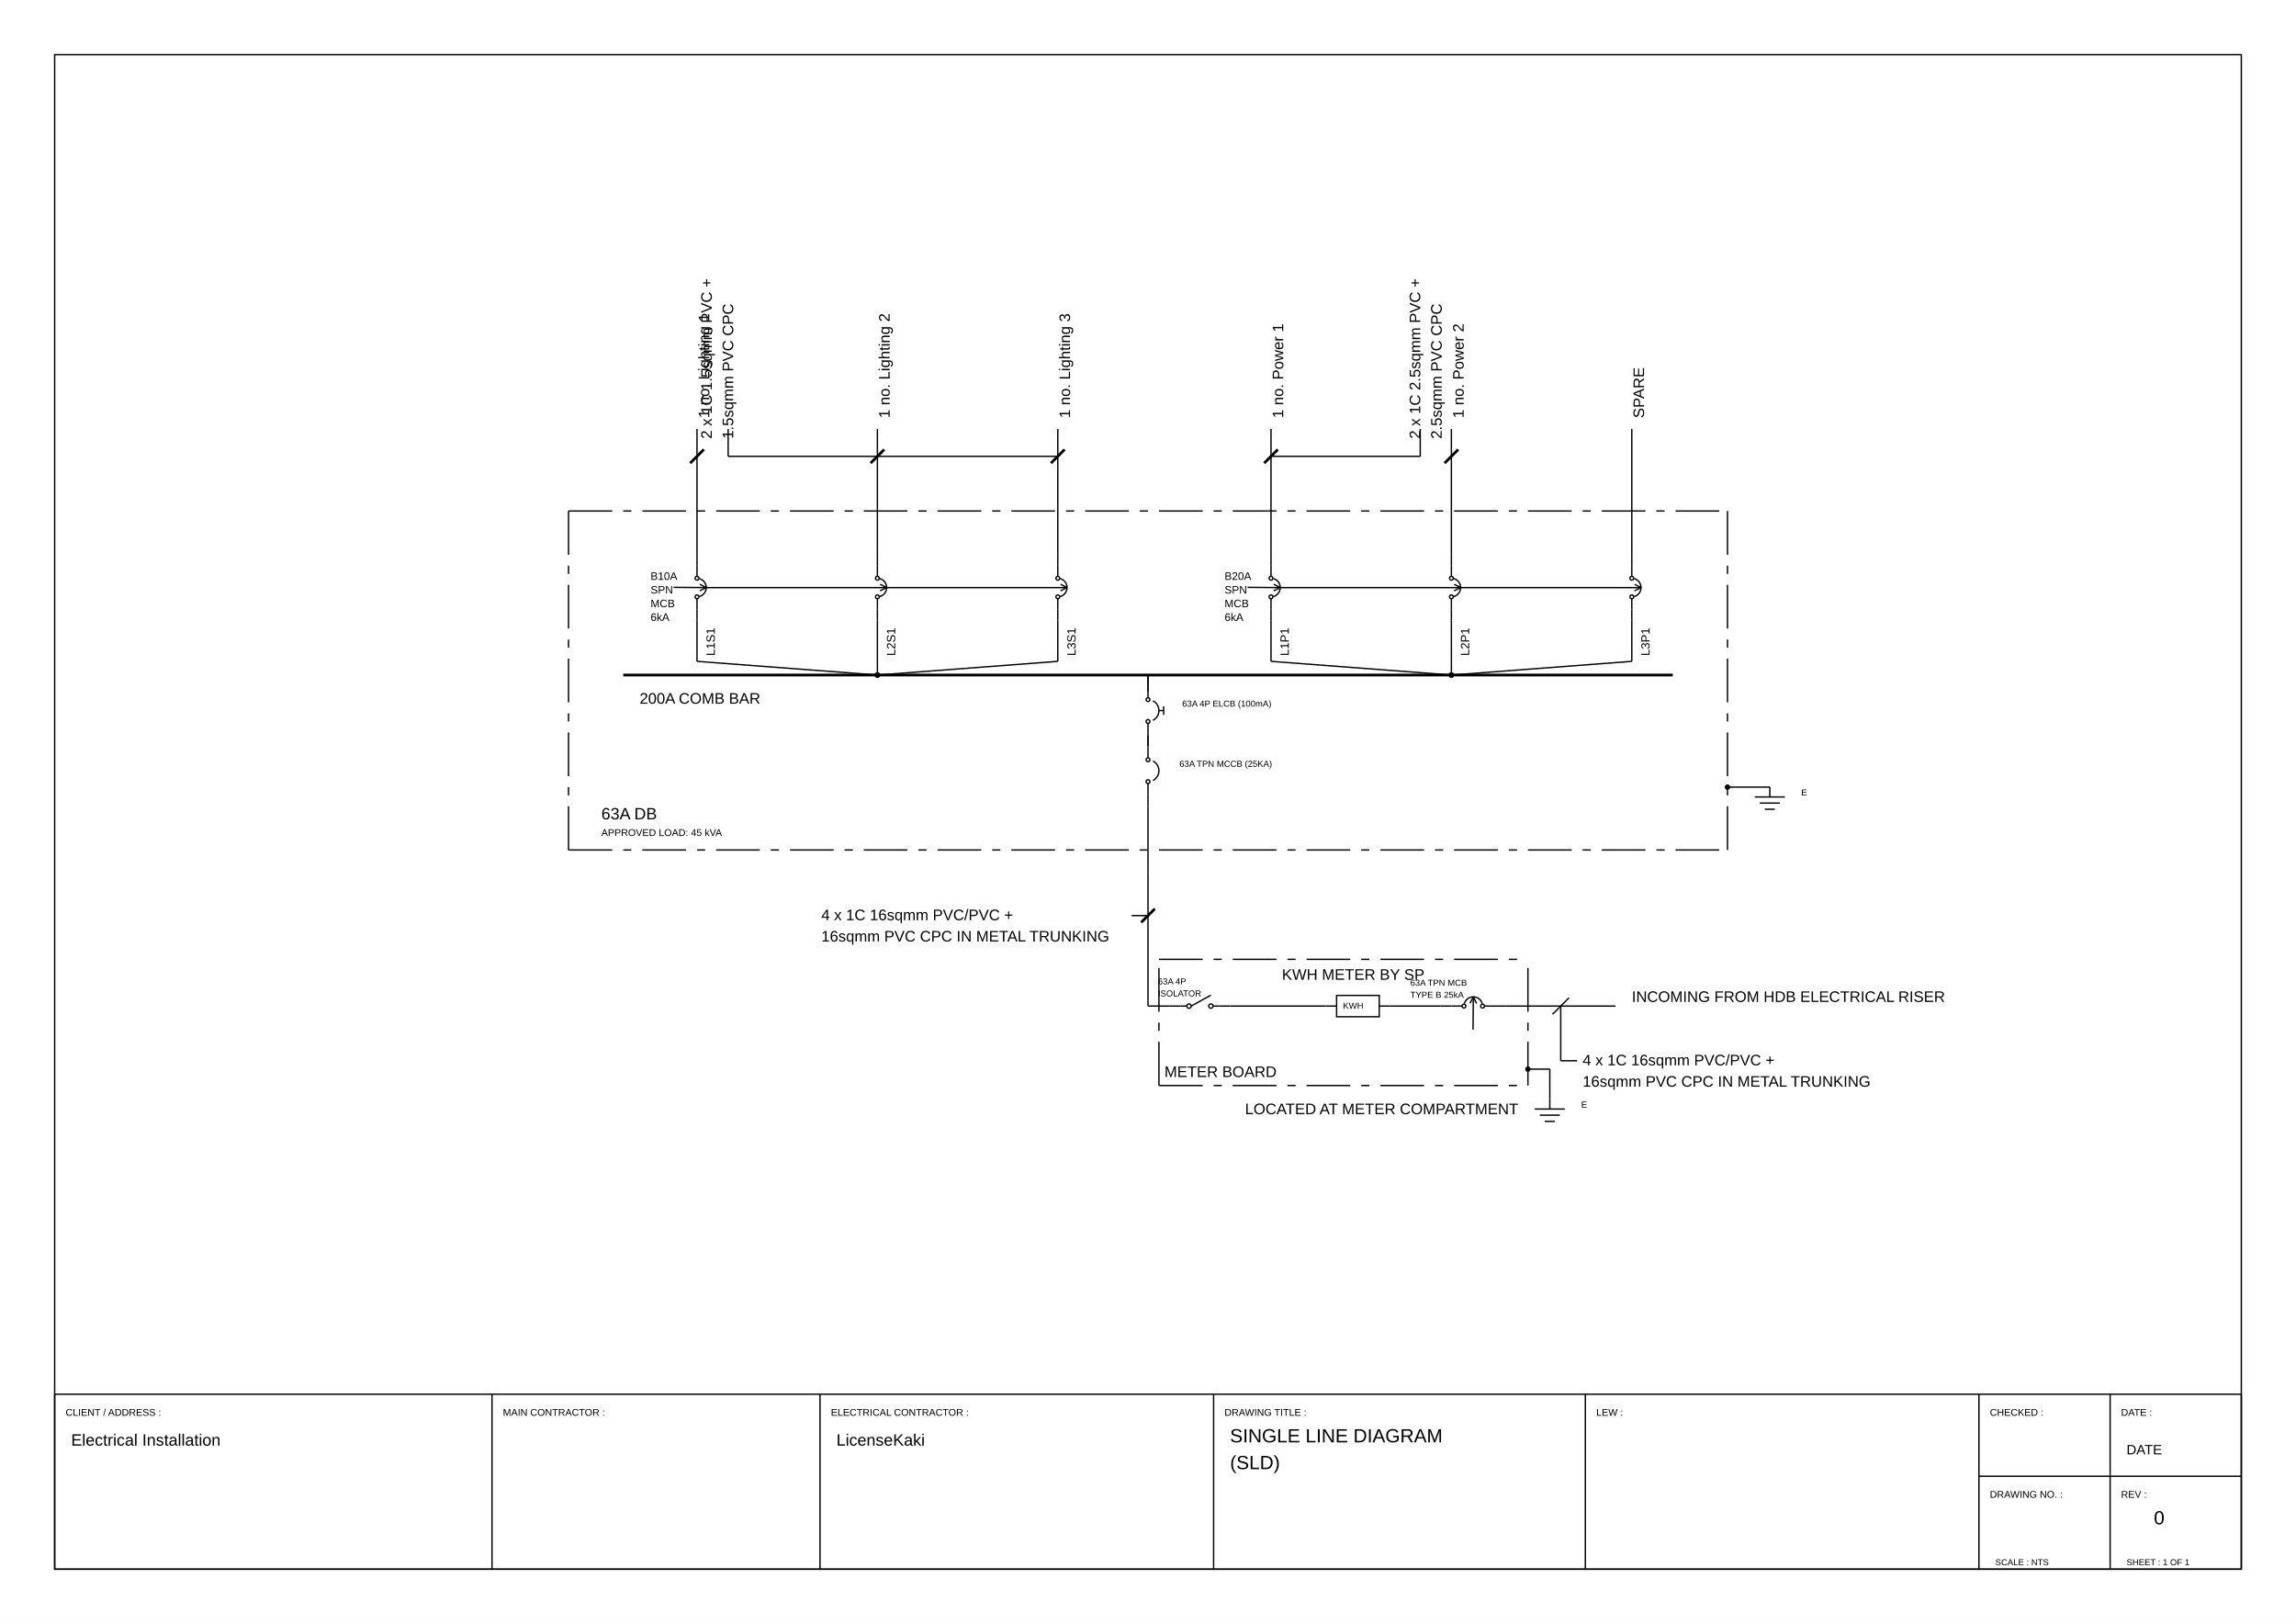
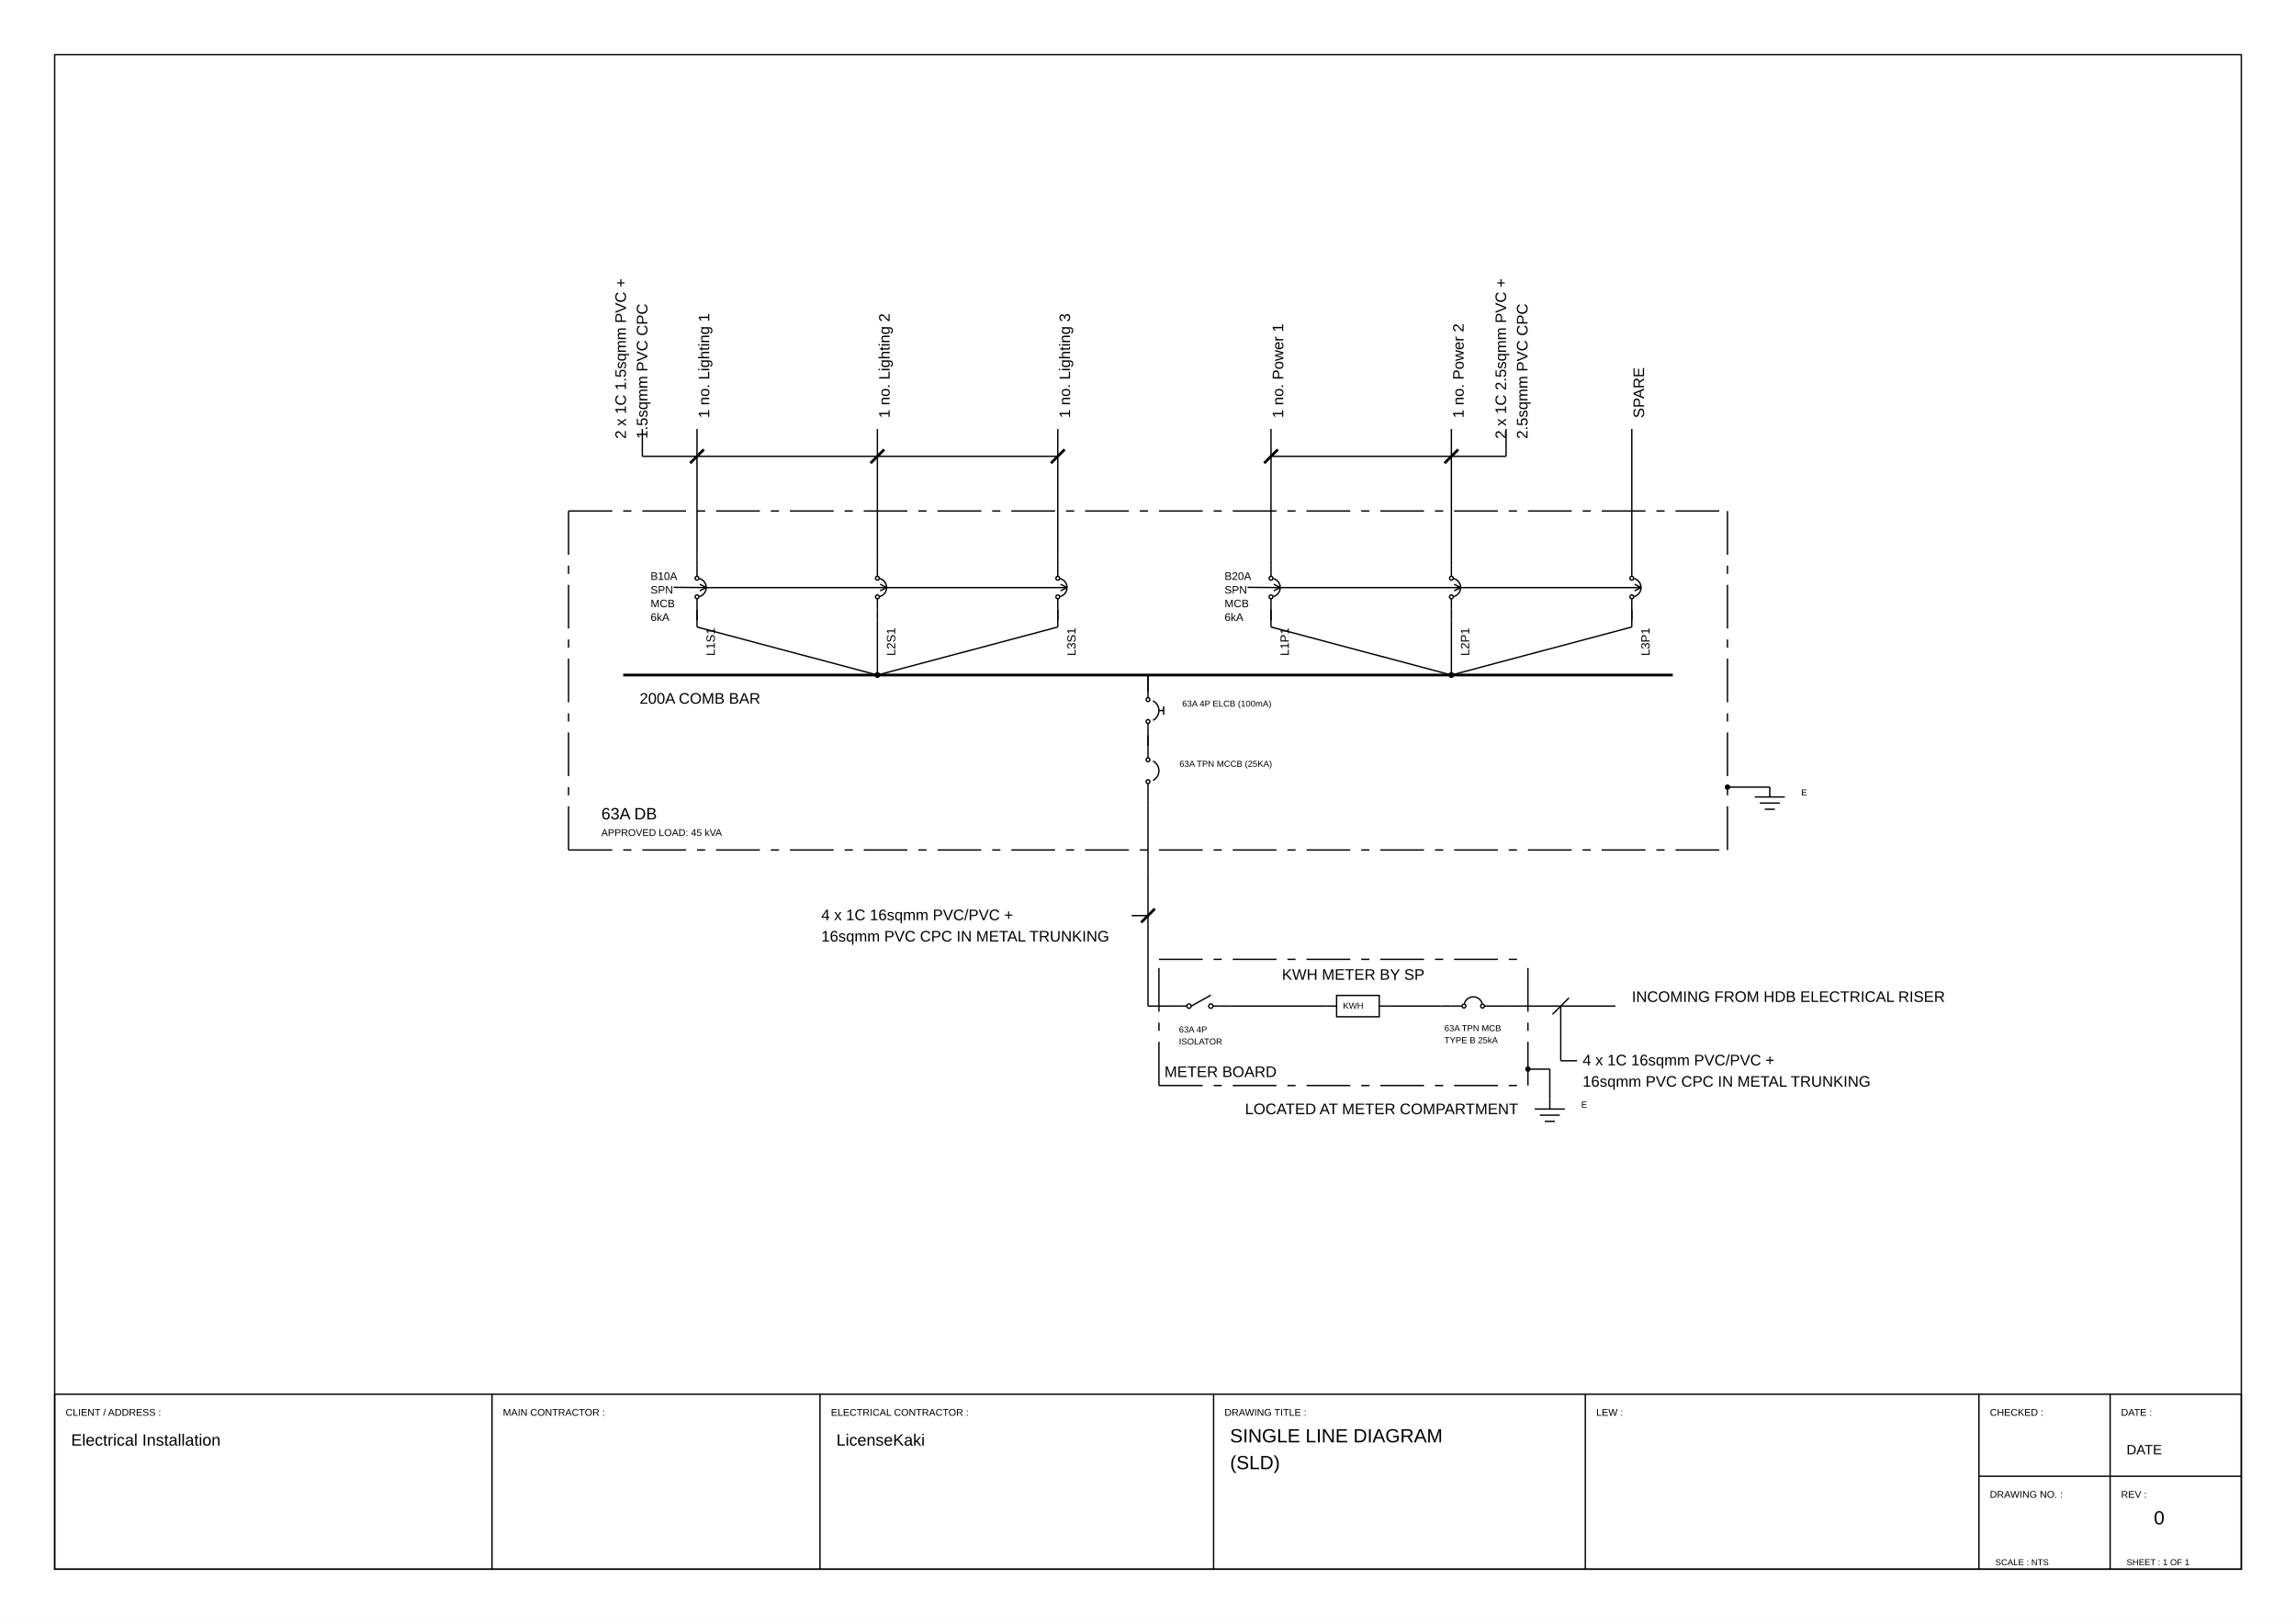
<svg xmlns="http://www.w3.org/2000/svg" viewBox="0 0 420.0 297.0" width="420.0mm" height="297.0mm">
  <rect width="420.0" height="297.0" fill="white" />
  <polygon points="10.00,287.00 410.00,287.00 410.00,10.00 10.00,10.00" stroke="#000000" stroke-width="0.25" fill="none" />
  <polygon points="10.00,287.00 410.00,287.00 410.00,255.00 10.00,255.00" stroke="#000000" stroke-width="0.25" fill="none" />
  <line x1="90.00" y1="255.00" x2="90.00" y2="287.00" stroke="#000000" stroke-width="0.25" fill="none" />
  <line x1="150.00" y1="255.00" x2="150.00" y2="287.00" stroke="#000000" stroke-width="0.25" fill="none" />
  <line x1="222.00" y1="255.00" x2="222.00" y2="287.00" stroke="#000000" stroke-width="0.25" fill="none" />
  <line x1="290.00" y1="255.00" x2="290.00" y2="287.00" stroke="#000000" stroke-width="0.25" fill="none" />
  <line x1="362.00" y1="255.00" x2="362.00" y2="287.00" stroke="#000000" stroke-width="0.25" fill="none" />
  <line x1="362.00" y1="270.00" x2="410.00" y2="270.00" stroke="#000000" stroke-width="0.25" fill="none" />
  <line x1="386.00" y1="255.00" x2="386.00" y2="287.00" stroke="#000000" stroke-width="0.25" fill="none" />
  <text x="12.00" y="258.94" font-family="Arial, Helvetica, sans-serif" font-size="1.8" fill="#000000">CLIENT / ADDRESS :</text>
  <text x="92.00" y="258.94" font-family="Arial, Helvetica, sans-serif" font-size="1.8" fill="#000000">MAIN CONTRACTOR :</text>
  <text x="152.00" y="258.94" font-family="Arial, Helvetica, sans-serif" font-size="1.8" fill="#000000">ELECTRICAL CONTRACTOR :</text>
  <text x="224.00" y="258.94" font-family="Arial, Helvetica, sans-serif" font-size="1.8" fill="#000000">DRAWING TITLE :</text>
  <text x="292.00" y="258.94" font-family="Arial, Helvetica, sans-serif" font-size="1.8" fill="#000000">LEW :</text>
  <text x="364.00" y="258.94" font-family="Arial, Helvetica, sans-serif" font-size="1.8" fill="#000000">CHECKED :</text>
  <text x="388.00" y="258.94" font-family="Arial, Helvetica, sans-serif" font-size="1.8" fill="#000000">DATE :</text>
  <text x="364.00" y="273.94" font-family="Arial, Helvetica, sans-serif" font-size="1.8" fill="#000000">DRAWING NO. :</text>
  <text x="388.00" y="273.94" font-family="Arial, Helvetica, sans-serif" font-size="1.8" fill="#000000">REV :</text>
  <circle cx="217.50" cy="184.01" r="0.40" stroke="#000000" stroke-width="0.25" fill="none" />
  <line x1="217.90" y1="184.01" x2="221.50" y2="182.01" stroke="#000000" stroke-width="0.25" fill="none" />
  <circle cx="221.50" cy="184.01" r="0.40" stroke="#000000" stroke-width="0.25" fill="none" />
  <line x1="221.90" y1="184.01" x2="223.00" y2="184.01" stroke="#000000" stroke-width="0.25" fill="none" />
  <line x1="216.00" y1="184.01" x2="217.10" y2="184.01" stroke="#000000" stroke-width="0.25" fill="none" />
  <line x1="223.00" y1="184.01" x2="225.00" y2="184.01" stroke="#000000" stroke-width="0.25" fill="none" />
  <line x1="216.00" y1="184.01" x2="214.00" y2="184.01" stroke="#000000" stroke-width="0.25" fill="none" />
-   <text x="211.82" y="180.04" font-family="Arial, Helvetica, sans-serif" font-size="1.6" fill="#000000">
-     <tspan x="211.82">63A 4P</tspan>
-     <tspan x="211.82" dy="2.2">ISOLATOR</tspan>
+   <text x="215.66" y="188.84" font-family="Arial, Helvetica, sans-serif" font-size="1.6" fill="#000000">
+     <tspan x="215.66">63A 4P</tspan>
+     <tspan x="215.66" dy="2.2">ISOLATOR</tspan>
  </text>
  <polygon points="244.50,185.96 252.30,185.96 252.30,182.06 244.50,182.06" stroke="#000000" stroke-width="0.25" fill="none" />
  <text x="245.67" y="184.49" font-family="Arial, Helvetica, sans-serif" font-size="1.6" fill="#000000">KWH</text>
  <line x1="252.30" y1="184.01" x2="254.30" y2="184.01" stroke="#000000" stroke-width="0.25" fill="none" />
  <line x1="244.50" y1="184.01" x2="242.50" y2="184.01" stroke="#000000" stroke-width="0.25" fill="none" />
  <text x="234.50" y="179.20" font-family="Arial, Helvetica, sans-serif" font-size="2.8" fill="#000000">KWH METER BY SP</text>
  <circle cx="267.80" cy="184.01" r="0.35" stroke="#000000" stroke-width="0.25" fill="none" />
  <circle cx="271.20" cy="184.01" r="0.35" stroke="#000000" stroke-width="0.25" fill="none" />
  <path d="M 271.15,183.60 A 1.70,1.70 0 0,0 267.86,183.58" stroke="#000000" stroke-width="0.25" fill="none" />
-   <line x1="269.46" y1="188.31" x2="269.51" y2="182.31" stroke="#000000" stroke-width="0.25" fill="none" />
-   <line x1="269.51" y1="182.31" x2="270.10" y2="183.52" stroke="#000000" stroke-width="0.25" fill="none" />
-   <line x1="269.51" y1="182.31" x2="268.90" y2="183.50" stroke="#000000" stroke-width="0.25" fill="none" />
  <line x1="271.55" y1="184.01" x2="273.50" y2="184.01" stroke="#000000" stroke-width="0.25" fill="none" />
  <line x1="265.50" y1="184.01" x2="267.45" y2="184.01" stroke="#000000" stroke-width="0.25" fill="none" />
  <line x1="273.50" y1="184.01" x2="275.50" y2="184.01" stroke="#000000" stroke-width="0.25" fill="none" />
  <line x1="265.50" y1="184.01" x2="263.50" y2="184.01" stroke="#000000" stroke-width="0.25" fill="none" />
-   <text x="257.98" y="180.29" font-family="Arial, Helvetica, sans-serif" font-size="1.6" fill="#000000">
-     <tspan x="257.98">63A TPN MCB</tspan>
-     <tspan x="257.98" dy="2.2">TYPE B 25kA</tspan>
+   <text x="264.22" y="188.59" font-family="Arial, Helvetica, sans-serif" font-size="1.6" fill="#000000">
+     <tspan x="264.22">63A TPN MCB</tspan>
+     <tspan x="264.22" dy="2.2">TYPE B 25kA</tspan>
  </text>
  <text x="298.50" y="183.25" font-family="Arial, Helvetica, sans-serif" font-size="2.8" fill="#000000">INCOMING FROM HDB ELECTRICAL RISER</text>
  <text x="289.50" y="194.85" font-family="Arial, Helvetica, sans-serif" font-size="2.8" fill="#000000">
    <tspan x="289.50">4 x 1C 16sqmm PVC/PVC +</tspan>
    <tspan x="289.50" dy="3.9">16sqmm PVC CPC IN METAL TRUNKING</tspan>
  </text>
  <text x="150.24" y="168.30" font-family="Arial, Helvetica, sans-serif" font-size="2.8" fill="#000000">
    <tspan x="150.24">4 x 1C 16sqmm PVC/PVC +</tspan>
    <tspan x="150.24" dy="3.9">16sqmm PVC CPC IN METAL TRUNKING</tspan>
  </text>
  <text x="213.00" y="196.98" font-family="Arial, Helvetica, sans-serif" font-size="2.8" fill="#000000">METER BOARD</text>
  <text x="227.75" y="203.78" font-family="Arial, Helvetica, sans-serif" font-size="2.8" fill="#000000">LOCATED AT METER COMPARTMENT</text>
  <line x1="283.50" y1="201.04" x2="283.50" y2="202.84" stroke="#000000" stroke-width="0.25" fill="none" />
  <line x1="280.75" y1="202.84" x2="286.25" y2="202.84" stroke="#000000" stroke-width="0.25" fill="none" />
  <line x1="281.67" y1="203.96" x2="285.33" y2="203.96" stroke="#000000" stroke-width="0.25" fill="none" />
  <line x1="282.58" y1="205.09" x2="284.42" y2="205.09" stroke="#000000" stroke-width="0.25" fill="none" />
  <text x="289.25" y="202.57" font-family="Arial, Helvetica, sans-serif" font-size="1.6" fill="#000000">E</text>
  <circle cx="210.00" cy="142.96" r="0.35" stroke="#000000" stroke-width="0.25" fill="none" />
  <circle cx="210.00" cy="138.96" r="0.35" stroke="#000000" stroke-width="0.25" fill="none" />
  <path d="M 210.91,142.74 A 2.00,2.00 0 0,0 210.91,139.18" stroke="#000000" stroke-width="0.25" fill="none" />
  <line x1="210.00" y1="138.61" x2="210.00" y2="136.46" stroke="#000000" stroke-width="0.25" fill="none" />
  <line x1="210.00" y1="145.46" x2="210.00" y2="143.31" stroke="#000000" stroke-width="0.25" fill="none" />
  <line x1="210.00" y1="136.46" x2="210.00" y2="134.46" stroke="#000000" stroke-width="0.25" fill="none" />
  <line x1="210.00" y1="145.46" x2="210.00" y2="147.46" stroke="#000000" stroke-width="0.25" fill="none" />
  <text x="215.75" y="140.24" font-family="Arial, Helvetica, sans-serif" font-size="1.6" fill="#000000">63A TPN MCCB (25KA)</text>
  <circle cx="210.00" cy="131.96" r="0.35" stroke="#000000" stroke-width="0.25" fill="none" />
  <circle cx="210.00" cy="127.96" r="0.35" stroke="#000000" stroke-width="0.25" fill="none" />
  <path d="M 210.91,131.74 A 2.00,2.00 0 0,0 210.91,128.18" stroke="#000000" stroke-width="0.25" fill="none" />
  <line x1="210.00" y1="127.61" x2="210.00" y2="125.46" stroke="#000000" stroke-width="0.25" fill="none" />
  <line x1="210.00" y1="134.46" x2="210.00" y2="132.31" stroke="#000000" stroke-width="0.25" fill="none" />
  <line x1="212.00" y1="129.96" x2="212.86" y2="129.96" stroke="#000000" stroke-width="0.25" fill="none" />
  <line x1="212.86" y1="130.74" x2="212.86" y2="129.18" stroke="#000000" stroke-width="0.25" fill="none" />
  <line x1="210.00" y1="125.46" x2="210.00" y2="123.46" stroke="#000000" stroke-width="0.25" fill="none" />
  <line x1="210.00" y1="134.46" x2="210.00" y2="136.46" stroke="#000000" stroke-width="0.25" fill="none" />
  <text x="216.25" y="129.24" font-family="Arial, Helvetica, sans-serif" font-size="1.6" fill="#000000">63A 4P ELCB (100mA)</text>
  <line x1="114.00" y1="123.46" x2="306.00" y2="123.46" stroke="#000000" stroke-width="0.50" fill="none" />
  <text x="117.00" y="128.70" font-family="Arial, Helvetica, sans-serif" font-size="2.8" fill="#000000">200A COMB BAR</text>
  <text x="129.00" y="121.72" font-family="Arial, Helvetica, sans-serif" font-size="2.2" fill="#000000" transform="rotate(-90.0,129.00,119.96)">L1S1</text>
  <circle cx="127.50" cy="109.16" r="0.35" stroke="#000000" stroke-width="0.25" fill="none" />
  <circle cx="127.50" cy="105.76" r="0.35" stroke="#000000" stroke-width="0.25" fill="none" />
  <path d="M 127.91,109.11 A 1.70,1.70 0 0,0 127.93,105.82" stroke="#000000" stroke-width="0.25" fill="none" />
  <line x1="123.20" y1="107.42" x2="129.20" y2="107.47" stroke="#000000" stroke-width="0.25" fill="none" />
  <line x1="129.20" y1="107.47" x2="127.99" y2="108.06" stroke="#000000" stroke-width="0.25" fill="none" />
  <line x1="129.20" y1="107.47" x2="128.01" y2="106.86" stroke="#000000" stroke-width="0.25" fill="none" />
  <line x1="127.50" y1="105.41" x2="127.50" y2="103.46" stroke="#000000" stroke-width="0.25" fill="none" />
  <line x1="127.50" y1="111.46" x2="127.50" y2="109.51" stroke="#000000" stroke-width="0.25" fill="none" />
  <line x1="127.50" y1="103.46" x2="127.50" y2="101.46" stroke="#000000" stroke-width="0.25" fill="none" />
  <line x1="127.50" y1="111.46" x2="127.50" y2="113.46" stroke="#000000" stroke-width="0.25" fill="none" />
  <text x="119.00" y="106.06" font-family="Arial, Helvetica, sans-serif" font-size="2.0" fill="#000000">B10A</text>
  <text x="119.00" y="108.56" font-family="Arial, Helvetica, sans-serif" font-size="2.0" fill="#000000">SPN</text>
  <text x="119.00" y="111.06" font-family="Arial, Helvetica, sans-serif" font-size="2.0" fill="#000000">MCB</text>
  <text x="119.00" y="113.56" font-family="Arial, Helvetica, sans-serif" font-size="2.0" fill="#000000">6kA</text>
  <text x="127.50" y="78.70" font-family="Arial, Helvetica, sans-serif" font-size="2.8" fill="#000000" transform="rotate(-90.0,127.50,76.46)">1 no. Lighting 1</text>
  <text x="162.00" y="121.72" font-family="Arial, Helvetica, sans-serif" font-size="2.2" fill="#000000" transform="rotate(-90.0,162.00,119.96)">L2S1</text>
  <circle cx="160.50" cy="109.16" r="0.35" stroke="#000000" stroke-width="0.25" fill="none" />
  <circle cx="160.50" cy="105.76" r="0.35" stroke="#000000" stroke-width="0.25" fill="none" />
  <path d="M 160.91,109.11 A 1.70,1.70 0 0,0 160.93,105.82" stroke="#000000" stroke-width="0.25" fill="none" />
  <line x1="160.50" y1="105.41" x2="160.50" y2="103.46" stroke="#000000" stroke-width="0.25" fill="none" />
  <line x1="160.50" y1="111.46" x2="160.50" y2="109.51" stroke="#000000" stroke-width="0.25" fill="none" />
  <line x1="160.50" y1="103.46" x2="160.50" y2="101.46" stroke="#000000" stroke-width="0.25" fill="none" />
  <line x1="160.50" y1="111.46" x2="160.50" y2="113.46" stroke="#000000" stroke-width="0.25" fill="none" />
  <line x1="129.20" y1="107.47" x2="162.20" y2="107.47" stroke="#000000" stroke-width="0.25" fill="none" />
  <line x1="162.20" y1="107.47" x2="160.99" y2="108.06" stroke="#000000" stroke-width="0.25" fill="none" />
  <line x1="162.20" y1="107.47" x2="161.01" y2="106.86" stroke="#000000" stroke-width="0.25" fill="none" />
  <text x="160.50" y="78.70" font-family="Arial, Helvetica, sans-serif" font-size="2.8" fill="#000000" transform="rotate(-90.0,160.50,76.46)">1 no. Lighting 2</text>
  <text x="195.00" y="121.72" font-family="Arial, Helvetica, sans-serif" font-size="2.2" fill="#000000" transform="rotate(-90.0,195.00,119.96)">L3S1</text>
  <circle cx="193.50" cy="109.16" r="0.35" stroke="#000000" stroke-width="0.25" fill="none" />
  <circle cx="193.50" cy="105.76" r="0.35" stroke="#000000" stroke-width="0.25" fill="none" />
  <path d="M 193.91,109.11 A 1.70,1.70 0 0,0 193.93,105.82" stroke="#000000" stroke-width="0.25" fill="none" />
  <line x1="193.50" y1="105.41" x2="193.50" y2="103.46" stroke="#000000" stroke-width="0.25" fill="none" />
  <line x1="193.50" y1="111.46" x2="193.50" y2="109.51" stroke="#000000" stroke-width="0.25" fill="none" />
  <line x1="193.50" y1="103.46" x2="193.50" y2="101.46" stroke="#000000" stroke-width="0.25" fill="none" />
  <line x1="193.50" y1="111.46" x2="193.50" y2="113.46" stroke="#000000" stroke-width="0.25" fill="none" />
  <line x1="162.20" y1="107.47" x2="195.20" y2="107.47" stroke="#000000" stroke-width="0.25" fill="none" />
  <line x1="195.20" y1="107.47" x2="193.99" y2="108.06" stroke="#000000" stroke-width="0.25" fill="none" />
  <line x1="195.20" y1="107.47" x2="194.01" y2="106.86" stroke="#000000" stroke-width="0.25" fill="none" />
  <text x="193.50" y="78.70" font-family="Arial, Helvetica, sans-serif" font-size="2.8" fill="#000000" transform="rotate(-90.0,193.50,76.46)">1 no. Lighting 3</text>
  <text x="234.00" y="121.72" font-family="Arial, Helvetica, sans-serif" font-size="2.2" fill="#000000" transform="rotate(-90.0,234.00,119.96)">L1P1</text>
  <circle cx="232.50" cy="109.16" r="0.35" stroke="#000000" stroke-width="0.25" fill="none" />
  <circle cx="232.50" cy="105.76" r="0.35" stroke="#000000" stroke-width="0.25" fill="none" />
  <path d="M 232.91,109.11 A 1.70,1.70 0 0,0 232.93,105.82" stroke="#000000" stroke-width="0.25" fill="none" />
  <line x1="228.20" y1="107.42" x2="234.20" y2="107.47" stroke="#000000" stroke-width="0.25" fill="none" />
  <line x1="234.20" y1="107.47" x2="232.99" y2="108.06" stroke="#000000" stroke-width="0.25" fill="none" />
  <line x1="234.20" y1="107.47" x2="233.01" y2="106.86" stroke="#000000" stroke-width="0.25" fill="none" />
  <line x1="232.50" y1="105.41" x2="232.50" y2="103.46" stroke="#000000" stroke-width="0.25" fill="none" />
  <line x1="232.50" y1="111.46" x2="232.50" y2="109.51" stroke="#000000" stroke-width="0.25" fill="none" />
  <line x1="232.50" y1="103.46" x2="232.50" y2="101.46" stroke="#000000" stroke-width="0.25" fill="none" />
  <line x1="232.50" y1="111.46" x2="232.50" y2="113.46" stroke="#000000" stroke-width="0.25" fill="none" />
  <text x="224.00" y="106.06" font-family="Arial, Helvetica, sans-serif" font-size="2.0" fill="#000000">B20A</text>
  <text x="224.00" y="108.56" font-family="Arial, Helvetica, sans-serif" font-size="2.0" fill="#000000">SPN</text>
  <text x="224.00" y="111.06" font-family="Arial, Helvetica, sans-serif" font-size="2.0" fill="#000000">MCB</text>
  <text x="224.00" y="113.56" font-family="Arial, Helvetica, sans-serif" font-size="2.0" fill="#000000">6kA</text>
  <text x="232.50" y="78.70" font-family="Arial, Helvetica, sans-serif" font-size="2.8" fill="#000000" transform="rotate(-90.0,232.50,76.46)">1 no. Power 1</text>
  <text x="267.00" y="121.72" font-family="Arial, Helvetica, sans-serif" font-size="2.2" fill="#000000" transform="rotate(-90.0,267.00,119.96)">L2P1</text>
  <circle cx="265.50" cy="109.16" r="0.35" stroke="#000000" stroke-width="0.25" fill="none" />
  <circle cx="265.50" cy="105.76" r="0.35" stroke="#000000" stroke-width="0.25" fill="none" />
  <path d="M 265.91,109.11 A 1.70,1.70 0 0,0 265.93,105.82" stroke="#000000" stroke-width="0.25" fill="none" />
  <line x1="265.50" y1="105.41" x2="265.50" y2="103.46" stroke="#000000" stroke-width="0.25" fill="none" />
  <line x1="265.50" y1="111.46" x2="265.50" y2="109.51" stroke="#000000" stroke-width="0.25" fill="none" />
  <line x1="265.50" y1="103.46" x2="265.50" y2="101.46" stroke="#000000" stroke-width="0.25" fill="none" />
  <line x1="265.50" y1="111.46" x2="265.50" y2="113.46" stroke="#000000" stroke-width="0.25" fill="none" />
  <line x1="234.20" y1="107.47" x2="267.20" y2="107.47" stroke="#000000" stroke-width="0.25" fill="none" />
  <line x1="267.20" y1="107.47" x2="265.99" y2="108.06" stroke="#000000" stroke-width="0.25" fill="none" />
  <line x1="267.20" y1="107.47" x2="266.01" y2="106.86" stroke="#000000" stroke-width="0.25" fill="none" />
  <text x="265.50" y="78.70" font-family="Arial, Helvetica, sans-serif" font-size="2.8" fill="#000000" transform="rotate(-90.0,265.50,76.46)">1 no. Power 2</text>
  <text x="300.00" y="121.72" font-family="Arial, Helvetica, sans-serif" font-size="2.2" fill="#000000" transform="rotate(-90.0,300.00,119.96)">L3P1</text>
  <circle cx="298.50" cy="109.16" r="0.35" stroke="#000000" stroke-width="0.25" fill="none" />
  <circle cx="298.50" cy="105.76" r="0.35" stroke="#000000" stroke-width="0.25" fill="none" />
  <path d="M 298.91,109.11 A 1.70,1.70 0 0,0 298.93,105.82" stroke="#000000" stroke-width="0.25" fill="none" />
  <line x1="298.50" y1="105.41" x2="298.50" y2="103.46" stroke="#000000" stroke-width="0.25" fill="none" />
  <line x1="298.50" y1="111.46" x2="298.50" y2="109.51" stroke="#000000" stroke-width="0.25" fill="none" />
  <line x1="298.50" y1="103.46" x2="298.50" y2="101.46" stroke="#000000" stroke-width="0.25" fill="none" />
  <line x1="298.50" y1="111.46" x2="298.50" y2="113.46" stroke="#000000" stroke-width="0.25" fill="none" />
  <line x1="267.20" y1="107.47" x2="300.20" y2="107.47" stroke="#000000" stroke-width="0.25" fill="none" />
  <line x1="300.20" y1="107.47" x2="298.99" y2="108.06" stroke="#000000" stroke-width="0.25" fill="none" />
  <line x1="300.20" y1="107.47" x2="299.01" y2="106.86" stroke="#000000" stroke-width="0.25" fill="none" />
  <text x="298.50" y="78.70" font-family="Arial, Helvetica, sans-serif" font-size="2.8" fill="#000000" transform="rotate(-90.0,298.50,76.46)">SPARE</text>
-   <text x="130.20" y="80.26" font-family="Arial, Helvetica, sans-serif" font-size="2.8" fill="#000000" transform="rotate(-90.0,130.20,80.26)">2 x 1C 1.5sqmm PVC +</text>
-   <text x="134.12" y="80.26" font-family="Arial, Helvetica, sans-serif" font-size="2.8" fill="#000000" transform="rotate(-90.0,134.12,80.26)">1.5sqmm PVC CPC</text>
-   <text x="259.80" y="80.26" font-family="Arial, Helvetica, sans-serif" font-size="2.8" fill="#000000" transform="rotate(-90.0,259.80,80.26)">2 x 1C 2.5sqmm PVC +</text>
-   <text x="263.72" y="80.26" font-family="Arial, Helvetica, sans-serif" font-size="2.8" fill="#000000" transform="rotate(-90.0,263.72,80.26)">2.5sqmm PVC CPC</text>
+   <text x="114.50" y="80.26" font-family="Arial, Helvetica, sans-serif" font-size="2.8" fill="#000000" transform="rotate(-90.0,114.50,80.26)">2 x 1C 1.5sqmm PVC +</text>
+   <text x="118.42" y="80.26" font-family="Arial, Helvetica, sans-serif" font-size="2.8" fill="#000000" transform="rotate(-90.0,118.42,80.26)">1.5sqmm PVC CPC</text>
+   <text x="275.50" y="80.26" font-family="Arial, Helvetica, sans-serif" font-size="2.8" fill="#000000" transform="rotate(-90.0,275.50,80.26)">2 x 1C 2.5sqmm PVC +</text>
+   <text x="279.42" y="80.26" font-family="Arial, Helvetica, sans-serif" font-size="2.8" fill="#000000" transform="rotate(-90.0,279.42,80.26)">2.5sqmm PVC CPC</text>
  <text x="110.00" y="149.86" font-family="Arial, Helvetica, sans-serif" font-size="3.0" fill="#000000">63A DB</text>
  <text x="110.00" y="152.90" font-family="Arial, Helvetica, sans-serif" font-size="1.8" fill="#000000">APPROVED LOAD: 45 kVA</text>
  <line x1="323.75" y1="143.96" x2="323.75" y2="145.76" stroke="#000000" stroke-width="0.25" fill="none" />
  <line x1="321.00" y1="145.76" x2="326.50" y2="145.76" stroke="#000000" stroke-width="0.25" fill="none" />
  <line x1="321.92" y1="146.88" x2="325.58" y2="146.88" stroke="#000000" stroke-width="0.25" fill="none" />
  <line x1="322.83" y1="148.01" x2="324.67" y2="148.01" stroke="#000000" stroke-width="0.25" fill="none" />
  <text x="329.50" y="145.49" font-family="Arial, Helvetica, sans-serif" font-size="1.6" fill="#000000">E</text>
  <line x1="210.00" y1="184.01" x2="214.00" y2="184.01" stroke="#000000" stroke-width="0.25" fill="none" />
  <line x1="225.00" y1="184.01" x2="242.50" y2="184.01" stroke="#000000" stroke-width="0.25" fill="none" />
  <line x1="254.30" y1="184.01" x2="263.50" y2="184.01" stroke="#000000" stroke-width="0.25" fill="none" />
  <line x1="275.50" y1="184.01" x2="295.50" y2="184.01" stroke="#000000" stroke-width="0.25" fill="none" />
  <line x1="284.00" y1="185.51" x2="287.00" y2="182.51" stroke="#000000" stroke-width="0.25" fill="none" />
  <line x1="285.50" y1="184.01" x2="285.50" y2="194.01" stroke="#000000" stroke-width="0.25" fill="none" />
  <line x1="285.50" y1="194.01" x2="288.50" y2="194.01" stroke="#000000" stroke-width="0.25" fill="none" />
  <line x1="210.00" y1="184.01" x2="210.00" y2="159.46" stroke="#000000" stroke-width="0.25" fill="none" />
  <line x1="210.00" y1="167.46" x2="207.00" y2="167.46" stroke="#000000" stroke-width="0.25" fill="none" />
  <line x1="279.50" y1="195.54" x2="283.50" y2="195.54" stroke="#000000" stroke-width="0.25" fill="none" />
  <line x1="283.50" y1="195.54" x2="283.50" y2="201.04" stroke="#000000" stroke-width="0.25" fill="none" />
  <line x1="210.00" y1="159.46" x2="210.00" y2="147.46" stroke="#000000" stroke-width="0.25" fill="none" />
  <line x1="210.00" y1="126.46" x2="210.00" y2="123.46" stroke="#000000" stroke-width="0.25" fill="none" />
-   <line x1="127.50" y1="120.96" x2="127.50" y2="113.46" stroke="#000000" stroke-width="0.25" fill="none" />
+   <line x1="127.50" y1="114.68" x2="127.50" y2="111.46" stroke="#000000" stroke-width="0.25" fill="none" />
  <line x1="127.50" y1="101.46" x2="127.50" y2="78.46" stroke="#000000" stroke-width="0.25" fill="none" />
  <line x1="160.50" y1="123.46" x2="160.50" y2="113.46" stroke="#000000" stroke-width="0.25" fill="none" />
  <line x1="160.50" y1="101.46" x2="160.50" y2="78.46" stroke="#000000" stroke-width="0.25" fill="none" />
-   <line x1="193.50" y1="120.96" x2="193.50" y2="113.46" stroke="#000000" stroke-width="0.25" fill="none" />
+   <line x1="193.50" y1="114.68" x2="193.50" y2="111.46" stroke="#000000" stroke-width="0.25" fill="none" />
  <line x1="193.50" y1="101.46" x2="193.50" y2="78.46" stroke="#000000" stroke-width="0.25" fill="none" />
-   <line x1="232.50" y1="120.96" x2="232.50" y2="113.46" stroke="#000000" stroke-width="0.25" fill="none" />
+   <line x1="232.50" y1="114.68" x2="232.50" y2="111.46" stroke="#000000" stroke-width="0.25" fill="none" />
  <line x1="232.50" y1="101.46" x2="232.50" y2="78.46" stroke="#000000" stroke-width="0.25" fill="none" />
  <line x1="265.50" y1="123.46" x2="265.50" y2="113.46" stroke="#000000" stroke-width="0.25" fill="none" />
  <line x1="265.50" y1="101.46" x2="265.50" y2="78.46" stroke="#000000" stroke-width="0.25" fill="none" />
-   <line x1="298.50" y1="120.96" x2="298.50" y2="113.46" stroke="#000000" stroke-width="0.25" fill="none" />
+   <line x1="298.50" y1="114.68" x2="298.50" y2="111.46" stroke="#000000" stroke-width="0.25" fill="none" />
  <line x1="298.50" y1="101.46" x2="298.50" y2="78.46" stroke="#000000" stroke-width="0.25" fill="none" />
-   <line x1="160.50" y1="123.46" x2="127.50" y2="120.96" stroke="#000000" stroke-width="0.25" fill="none" />
-   <line x1="160.50" y1="123.46" x2="193.50" y2="120.96" stroke="#000000" stroke-width="0.25" fill="none" />
-   <line x1="265.50" y1="123.46" x2="232.50" y2="120.96" stroke="#000000" stroke-width="0.25" fill="none" />
-   <line x1="265.50" y1="123.46" x2="298.50" y2="120.96" stroke="#000000" stroke-width="0.25" fill="none" />
-   <line x1="133.20" y1="83.46" x2="193.50" y2="83.46" stroke="#000000" stroke-width="0.25" fill="none" />
-   <line x1="133.20" y1="83.46" x2="133.20" y2="78.46" stroke="#000000" stroke-width="0.25" fill="none" />
-   <line x1="232.50" y1="83.46" x2="259.80" y2="83.46" stroke="#000000" stroke-width="0.25" fill="none" />
-   <line x1="259.80" y1="83.46" x2="259.80" y2="78.46" stroke="#000000" stroke-width="0.25" fill="none" />
+   <line x1="117.50" y1="83.46" x2="193.50" y2="83.46" stroke="#000000" stroke-width="0.25" fill="none" />
+   <line x1="117.50" y1="83.46" x2="117.50" y2="78.46" stroke="#000000" stroke-width="0.25" fill="none" />
+   <line x1="232.50" y1="83.46" x2="275.50" y2="83.46" stroke="#000000" stroke-width="0.25" fill="none" />
+   <line x1="275.50" y1="83.46" x2="275.50" y2="78.46" stroke="#000000" stroke-width="0.25" fill="none" />
  <line x1="316.00" y1="143.96" x2="323.75" y2="143.96" stroke="#000000" stroke-width="0.25" fill="none" />
  <line x1="208.75" y1="168.71" x2="211.25" y2="166.21" stroke="#000000" stroke-width="0.50" fill="none" />
  <line x1="126.25" y1="84.71" x2="128.75" y2="82.21" stroke="#000000" stroke-width="0.50" fill="none" />
  <line x1="159.25" y1="84.71" x2="161.75" y2="82.21" stroke="#000000" stroke-width="0.50" fill="none" />
  <line x1="192.25" y1="84.71" x2="194.75" y2="82.21" stroke="#000000" stroke-width="0.50" fill="none" />
  <line x1="231.25" y1="84.71" x2="233.75" y2="82.21" stroke="#000000" stroke-width="0.50" fill="none" />
  <line x1="264.25" y1="84.71" x2="266.75" y2="82.21" stroke="#000000" stroke-width="0.50" fill="none" />
+   <line x1="160.50" y1="123.46" x2="127.50" y2="114.68" stroke="#000000" stroke-width="0.25" fill="none" />
+   <line x1="160.50" y1="123.46" x2="193.50" y2="114.68" stroke="#000000" stroke-width="0.25" fill="none" />
+   <line x1="265.50" y1="123.46" x2="232.50" y2="114.68" stroke="#000000" stroke-width="0.25" fill="none" />
+   <line x1="265.50" y1="123.46" x2="298.50" y2="114.68" stroke="#000000" stroke-width="0.25" fill="none" />
  <line x1="212.00" y1="198.54" x2="220.00" y2="198.54" stroke="#000000" stroke-width="0.25" fill="none" />
  <line x1="222.00" y1="198.54" x2="223.50" y2="198.54" stroke="#000000" stroke-width="0.25" fill="none" />
  <line x1="225.50" y1="198.54" x2="233.50" y2="198.54" stroke="#000000" stroke-width="0.25" fill="none" />
  <line x1="235.50" y1="198.54" x2="237.00" y2="198.54" stroke="#000000" stroke-width="0.25" fill="none" />
  <line x1="239.00" y1="198.54" x2="247.00" y2="198.54" stroke="#000000" stroke-width="0.25" fill="none" />
  <line x1="249.00" y1="198.54" x2="250.50" y2="198.54" stroke="#000000" stroke-width="0.25" fill="none" />
  <line x1="252.50" y1="198.54" x2="260.50" y2="198.54" stroke="#000000" stroke-width="0.25" fill="none" />
  <line x1="262.50" y1="198.54" x2="264.00" y2="198.54" stroke="#000000" stroke-width="0.25" fill="none" />
  <line x1="266.00" y1="198.54" x2="274.00" y2="198.54" stroke="#000000" stroke-width="0.25" fill="none" />
  <line x1="276.00" y1="198.54" x2="277.50" y2="198.54" stroke="#000000" stroke-width="0.25" fill="none" />
  <line x1="212.00" y1="175.46" x2="220.00" y2="175.46" stroke="#000000" stroke-width="0.25" fill="none" />
  <line x1="222.00" y1="175.46" x2="223.50" y2="175.46" stroke="#000000" stroke-width="0.25" fill="none" />
  <line x1="225.50" y1="175.46" x2="233.50" y2="175.46" stroke="#000000" stroke-width="0.25" fill="none" />
  <line x1="235.50" y1="175.46" x2="237.00" y2="175.46" stroke="#000000" stroke-width="0.25" fill="none" />
  <line x1="239.00" y1="175.46" x2="247.00" y2="175.46" stroke="#000000" stroke-width="0.25" fill="none" />
  <line x1="249.00" y1="175.46" x2="250.50" y2="175.46" stroke="#000000" stroke-width="0.25" fill="none" />
  <line x1="252.50" y1="175.46" x2="260.50" y2="175.46" stroke="#000000" stroke-width="0.25" fill="none" />
  <line x1="262.50" y1="175.46" x2="264.00" y2="175.46" stroke="#000000" stroke-width="0.25" fill="none" />
  <line x1="266.00" y1="175.46" x2="274.00" y2="175.46" stroke="#000000" stroke-width="0.25" fill="none" />
  <line x1="276.00" y1="175.46" x2="277.50" y2="175.46" stroke="#000000" stroke-width="0.25" fill="none" />
  <line x1="212.00" y1="198.54" x2="212.00" y2="190.54" stroke="#000000" stroke-width="0.25" fill="none" />
  <line x1="212.00" y1="188.54" x2="212.00" y2="187.04" stroke="#000000" stroke-width="0.25" fill="none" />
  <line x1="212.00" y1="185.04" x2="212.00" y2="177.04" stroke="#000000" stroke-width="0.25" fill="none" />
  <line x1="279.50" y1="198.54" x2="279.50" y2="190.54" stroke="#000000" stroke-width="0.25" fill="none" />
  <line x1="279.50" y1="188.54" x2="279.50" y2="187.04" stroke="#000000" stroke-width="0.25" fill="none" />
  <line x1="279.50" y1="185.04" x2="279.50" y2="177.04" stroke="#000000" stroke-width="0.25" fill="none" />
  <line x1="104.00" y1="155.46" x2="112.00" y2="155.46" stroke="#000000" stroke-width="0.25" fill="none" />
  <line x1="114.00" y1="155.46" x2="115.50" y2="155.46" stroke="#000000" stroke-width="0.25" fill="none" />
  <line x1="117.50" y1="155.46" x2="125.50" y2="155.46" stroke="#000000" stroke-width="0.25" fill="none" />
  <line x1="127.50" y1="155.46" x2="129.00" y2="155.46" stroke="#000000" stroke-width="0.25" fill="none" />
  <line x1="131.00" y1="155.46" x2="139.00" y2="155.46" stroke="#000000" stroke-width="0.25" fill="none" />
  <line x1="141.00" y1="155.46" x2="142.50" y2="155.46" stroke="#000000" stroke-width="0.25" fill="none" />
  <line x1="144.50" y1="155.46" x2="152.50" y2="155.46" stroke="#000000" stroke-width="0.25" fill="none" />
  <line x1="154.50" y1="155.46" x2="156.00" y2="155.46" stroke="#000000" stroke-width="0.25" fill="none" />
  <line x1="158.00" y1="155.46" x2="166.00" y2="155.46" stroke="#000000" stroke-width="0.25" fill="none" />
  <line x1="168.00" y1="155.46" x2="169.50" y2="155.46" stroke="#000000" stroke-width="0.25" fill="none" />
  <line x1="171.50" y1="155.46" x2="179.50" y2="155.46" stroke="#000000" stroke-width="0.25" fill="none" />
  <line x1="181.50" y1="155.46" x2="183.00" y2="155.46" stroke="#000000" stroke-width="0.25" fill="none" />
  <line x1="185.00" y1="155.46" x2="193.00" y2="155.46" stroke="#000000" stroke-width="0.25" fill="none" />
  <line x1="195.00" y1="155.46" x2="196.50" y2="155.46" stroke="#000000" stroke-width="0.25" fill="none" />
  <line x1="198.50" y1="155.46" x2="206.50" y2="155.46" stroke="#000000" stroke-width="0.25" fill="none" />
  <line x1="208.50" y1="155.46" x2="210.00" y2="155.46" stroke="#000000" stroke-width="0.25" fill="none" />
  <line x1="212.00" y1="155.46" x2="220.00" y2="155.46" stroke="#000000" stroke-width="0.25" fill="none" />
  <line x1="222.00" y1="155.46" x2="223.50" y2="155.46" stroke="#000000" stroke-width="0.25" fill="none" />
  <line x1="225.50" y1="155.46" x2="233.50" y2="155.46" stroke="#000000" stroke-width="0.25" fill="none" />
  <line x1="235.50" y1="155.46" x2="237.00" y2="155.46" stroke="#000000" stroke-width="0.25" fill="none" />
  <line x1="239.00" y1="155.46" x2="247.00" y2="155.46" stroke="#000000" stroke-width="0.25" fill="none" />
  <line x1="249.00" y1="155.46" x2="250.50" y2="155.46" stroke="#000000" stroke-width="0.25" fill="none" />
  <line x1="252.50" y1="155.46" x2="260.50" y2="155.46" stroke="#000000" stroke-width="0.25" fill="none" />
  <line x1="262.50" y1="155.46" x2="264.00" y2="155.46" stroke="#000000" stroke-width="0.25" fill="none" />
  <line x1="266.00" y1="155.46" x2="274.00" y2="155.46" stroke="#000000" stroke-width="0.25" fill="none" />
  <line x1="276.00" y1="155.46" x2="277.50" y2="155.46" stroke="#000000" stroke-width="0.25" fill="none" />
  <line x1="279.50" y1="155.46" x2="287.50" y2="155.46" stroke="#000000" stroke-width="0.25" fill="none" />
  <line x1="289.50" y1="155.46" x2="291.00" y2="155.46" stroke="#000000" stroke-width="0.25" fill="none" />
  <line x1="293.00" y1="155.46" x2="301.00" y2="155.46" stroke="#000000" stroke-width="0.25" fill="none" />
  <line x1="303.00" y1="155.46" x2="304.50" y2="155.46" stroke="#000000" stroke-width="0.25" fill="none" />
  <line x1="306.50" y1="155.46" x2="314.50" y2="155.46" stroke="#000000" stroke-width="0.25" fill="none" />
  <line x1="104.00" y1="93.46" x2="112.00" y2="93.46" stroke="#000000" stroke-width="0.25" fill="none" />
  <line x1="114.00" y1="93.46" x2="115.50" y2="93.46" stroke="#000000" stroke-width="0.25" fill="none" />
  <line x1="117.50" y1="93.46" x2="125.50" y2="93.46" stroke="#000000" stroke-width="0.25" fill="none" />
  <line x1="127.50" y1="93.46" x2="129.00" y2="93.46" stroke="#000000" stroke-width="0.25" fill="none" />
  <line x1="131.00" y1="93.46" x2="139.00" y2="93.46" stroke="#000000" stroke-width="0.25" fill="none" />
  <line x1="141.00" y1="93.46" x2="142.50" y2="93.46" stroke="#000000" stroke-width="0.25" fill="none" />
  <line x1="144.50" y1="93.46" x2="152.50" y2="93.46" stroke="#000000" stroke-width="0.25" fill="none" />
  <line x1="154.50" y1="93.46" x2="156.00" y2="93.46" stroke="#000000" stroke-width="0.25" fill="none" />
  <line x1="158.00" y1="93.46" x2="166.00" y2="93.46" stroke="#000000" stroke-width="0.25" fill="none" />
  <line x1="168.00" y1="93.46" x2="169.50" y2="93.46" stroke="#000000" stroke-width="0.25" fill="none" />
  <line x1="171.50" y1="93.46" x2="179.50" y2="93.46" stroke="#000000" stroke-width="0.25" fill="none" />
  <line x1="181.50" y1="93.46" x2="183.00" y2="93.46" stroke="#000000" stroke-width="0.25" fill="none" />
  <line x1="185.00" y1="93.46" x2="193.00" y2="93.46" stroke="#000000" stroke-width="0.25" fill="none" />
  <line x1="195.00" y1="93.46" x2="196.50" y2="93.46" stroke="#000000" stroke-width="0.25" fill="none" />
  <line x1="198.50" y1="93.46" x2="206.50" y2="93.46" stroke="#000000" stroke-width="0.25" fill="none" />
  <line x1="208.50" y1="93.46" x2="210.00" y2="93.46" stroke="#000000" stroke-width="0.25" fill="none" />
  <line x1="212.00" y1="93.46" x2="220.00" y2="93.46" stroke="#000000" stroke-width="0.25" fill="none" />
  <line x1="222.00" y1="93.46" x2="223.50" y2="93.46" stroke="#000000" stroke-width="0.25" fill="none" />
  <line x1="225.50" y1="93.46" x2="233.50" y2="93.46" stroke="#000000" stroke-width="0.25" fill="none" />
  <line x1="235.50" y1="93.46" x2="237.00" y2="93.46" stroke="#000000" stroke-width="0.25" fill="none" />
  <line x1="239.00" y1="93.46" x2="247.00" y2="93.46" stroke="#000000" stroke-width="0.25" fill="none" />
  <line x1="249.00" y1="93.46" x2="250.50" y2="93.46" stroke="#000000" stroke-width="0.25" fill="none" />
  <line x1="252.50" y1="93.46" x2="260.50" y2="93.46" stroke="#000000" stroke-width="0.25" fill="none" />
  <line x1="262.50" y1="93.46" x2="264.00" y2="93.46" stroke="#000000" stroke-width="0.25" fill="none" />
  <line x1="266.00" y1="93.46" x2="274.00" y2="93.46" stroke="#000000" stroke-width="0.25" fill="none" />
  <line x1="276.00" y1="93.46" x2="277.50" y2="93.46" stroke="#000000" stroke-width="0.25" fill="none" />
  <line x1="279.50" y1="93.46" x2="287.50" y2="93.46" stroke="#000000" stroke-width="0.25" fill="none" />
  <line x1="289.50" y1="93.46" x2="291.00" y2="93.46" stroke="#000000" stroke-width="0.25" fill="none" />
  <line x1="293.00" y1="93.46" x2="301.00" y2="93.46" stroke="#000000" stroke-width="0.25" fill="none" />
  <line x1="303.00" y1="93.46" x2="304.50" y2="93.46" stroke="#000000" stroke-width="0.25" fill="none" />
  <line x1="306.50" y1="93.46" x2="314.50" y2="93.46" stroke="#000000" stroke-width="0.25" fill="none" />
  <line x1="104.00" y1="155.46" x2="104.00" y2="147.46" stroke="#000000" stroke-width="0.25" fill="none" />
  <line x1="104.00" y1="145.46" x2="104.00" y2="143.96" stroke="#000000" stroke-width="0.25" fill="none" />
  <line x1="104.00" y1="141.96" x2="104.00" y2="133.96" stroke="#000000" stroke-width="0.25" fill="none" />
  <line x1="104.00" y1="131.96" x2="104.00" y2="130.46" stroke="#000000" stroke-width="0.25" fill="none" />
  <line x1="104.00" y1="128.46" x2="104.00" y2="120.46" stroke="#000000" stroke-width="0.25" fill="none" />
  <line x1="104.00" y1="118.46" x2="104.00" y2="116.96" stroke="#000000" stroke-width="0.25" fill="none" />
  <line x1="104.00" y1="114.96" x2="104.00" y2="106.96" stroke="#000000" stroke-width="0.25" fill="none" />
  <line x1="104.00" y1="104.96" x2="104.00" y2="103.46" stroke="#000000" stroke-width="0.25" fill="none" />
  <line x1="104.00" y1="101.46" x2="104.00" y2="93.46" stroke="#000000" stroke-width="0.25" fill="none" />
  <line x1="316.00" y1="155.46" x2="316.00" y2="147.46" stroke="#000000" stroke-width="0.25" fill="none" />
  <line x1="316.00" y1="145.46" x2="316.00" y2="143.96" stroke="#000000" stroke-width="0.25" fill="none" />
  <line x1="316.00" y1="141.96" x2="316.00" y2="133.96" stroke="#000000" stroke-width="0.25" fill="none" />
  <line x1="316.00" y1="131.96" x2="316.00" y2="130.46" stroke="#000000" stroke-width="0.25" fill="none" />
  <line x1="316.00" y1="128.46" x2="316.00" y2="120.46" stroke="#000000" stroke-width="0.25" fill="none" />
  <line x1="316.00" y1="118.46" x2="316.00" y2="116.96" stroke="#000000" stroke-width="0.25" fill="none" />
  <line x1="316.00" y1="114.96" x2="316.00" y2="106.96" stroke="#000000" stroke-width="0.25" fill="none" />
  <line x1="316.00" y1="104.96" x2="316.00" y2="103.46" stroke="#000000" stroke-width="0.25" fill="none" />
  <line x1="316.00" y1="101.46" x2="316.00" y2="93.46" stroke="#000000" stroke-width="0.25" fill="none" />
  <circle cx="279.50" cy="195.54" r="0.50" fill="rgb(0,0,0)" stroke="none" />
  <circle cx="160.50" cy="123.46" r="0.50" fill="rgb(0,0,0)" stroke="none" />
  <circle cx="160.50" cy="123.46" r="0.50" fill="rgb(0,0,0)" stroke="none" />
  <circle cx="160.50" cy="123.46" r="0.50" fill="rgb(0,0,0)" stroke="none" />
  <circle cx="265.50" cy="123.46" r="0.50" fill="rgb(0,0,0)" stroke="none" />
  <circle cx="265.50" cy="123.46" r="0.50" fill="rgb(0,0,0)" stroke="none" />
  <circle cx="265.50" cy="123.46" r="0.50" fill="rgb(0,0,0)" stroke="none" />
  <circle cx="316.00" cy="143.96" r="0.50" fill="rgb(0,0,0)" stroke="none" />
  <text x="13.00" y="264.40" font-family="Arial, Helvetica, sans-serif" font-size="3.0" fill="#000000">Electrical Installation</text>
  <text x="153.00" y="264.40" font-family="Arial, Helvetica, sans-serif" font-size="3.0" fill="#000000">LicenseKaki</text>
  <text x="225.00" y="263.80" font-family="Arial, Helvetica, sans-serif" font-size="3.5" fill="#000000">
    <tspan x="225.00">SINGLE LINE DIAGRAM</tspan>
    <tspan x="225.00" dy="4.9">(SLD)</tspan>
  </text>
  <text x="389.00" y="266.00" font-family="Arial, Helvetica, sans-serif" font-size="2.5" fill="#000000">DATE</text>
  <text x="365.00" y="278.00" font-family="Arial, Helvetica, sans-serif" font-size="2.5" fill="#000000" />
  <text x="394.00" y="278.80" font-family="Arial, Helvetica, sans-serif" font-size="3.5" fill="#000000">0</text>
  <text x="365.00" y="286.28" font-family="Arial, Helvetica, sans-serif" font-size="1.6" fill="#000000">SCALE : NTS</text>
  <text x="389.00" y="286.28" font-family="Arial, Helvetica, sans-serif" font-size="1.6" fill="#000000">SHEET : 1 OF 1</text>
</svg>
